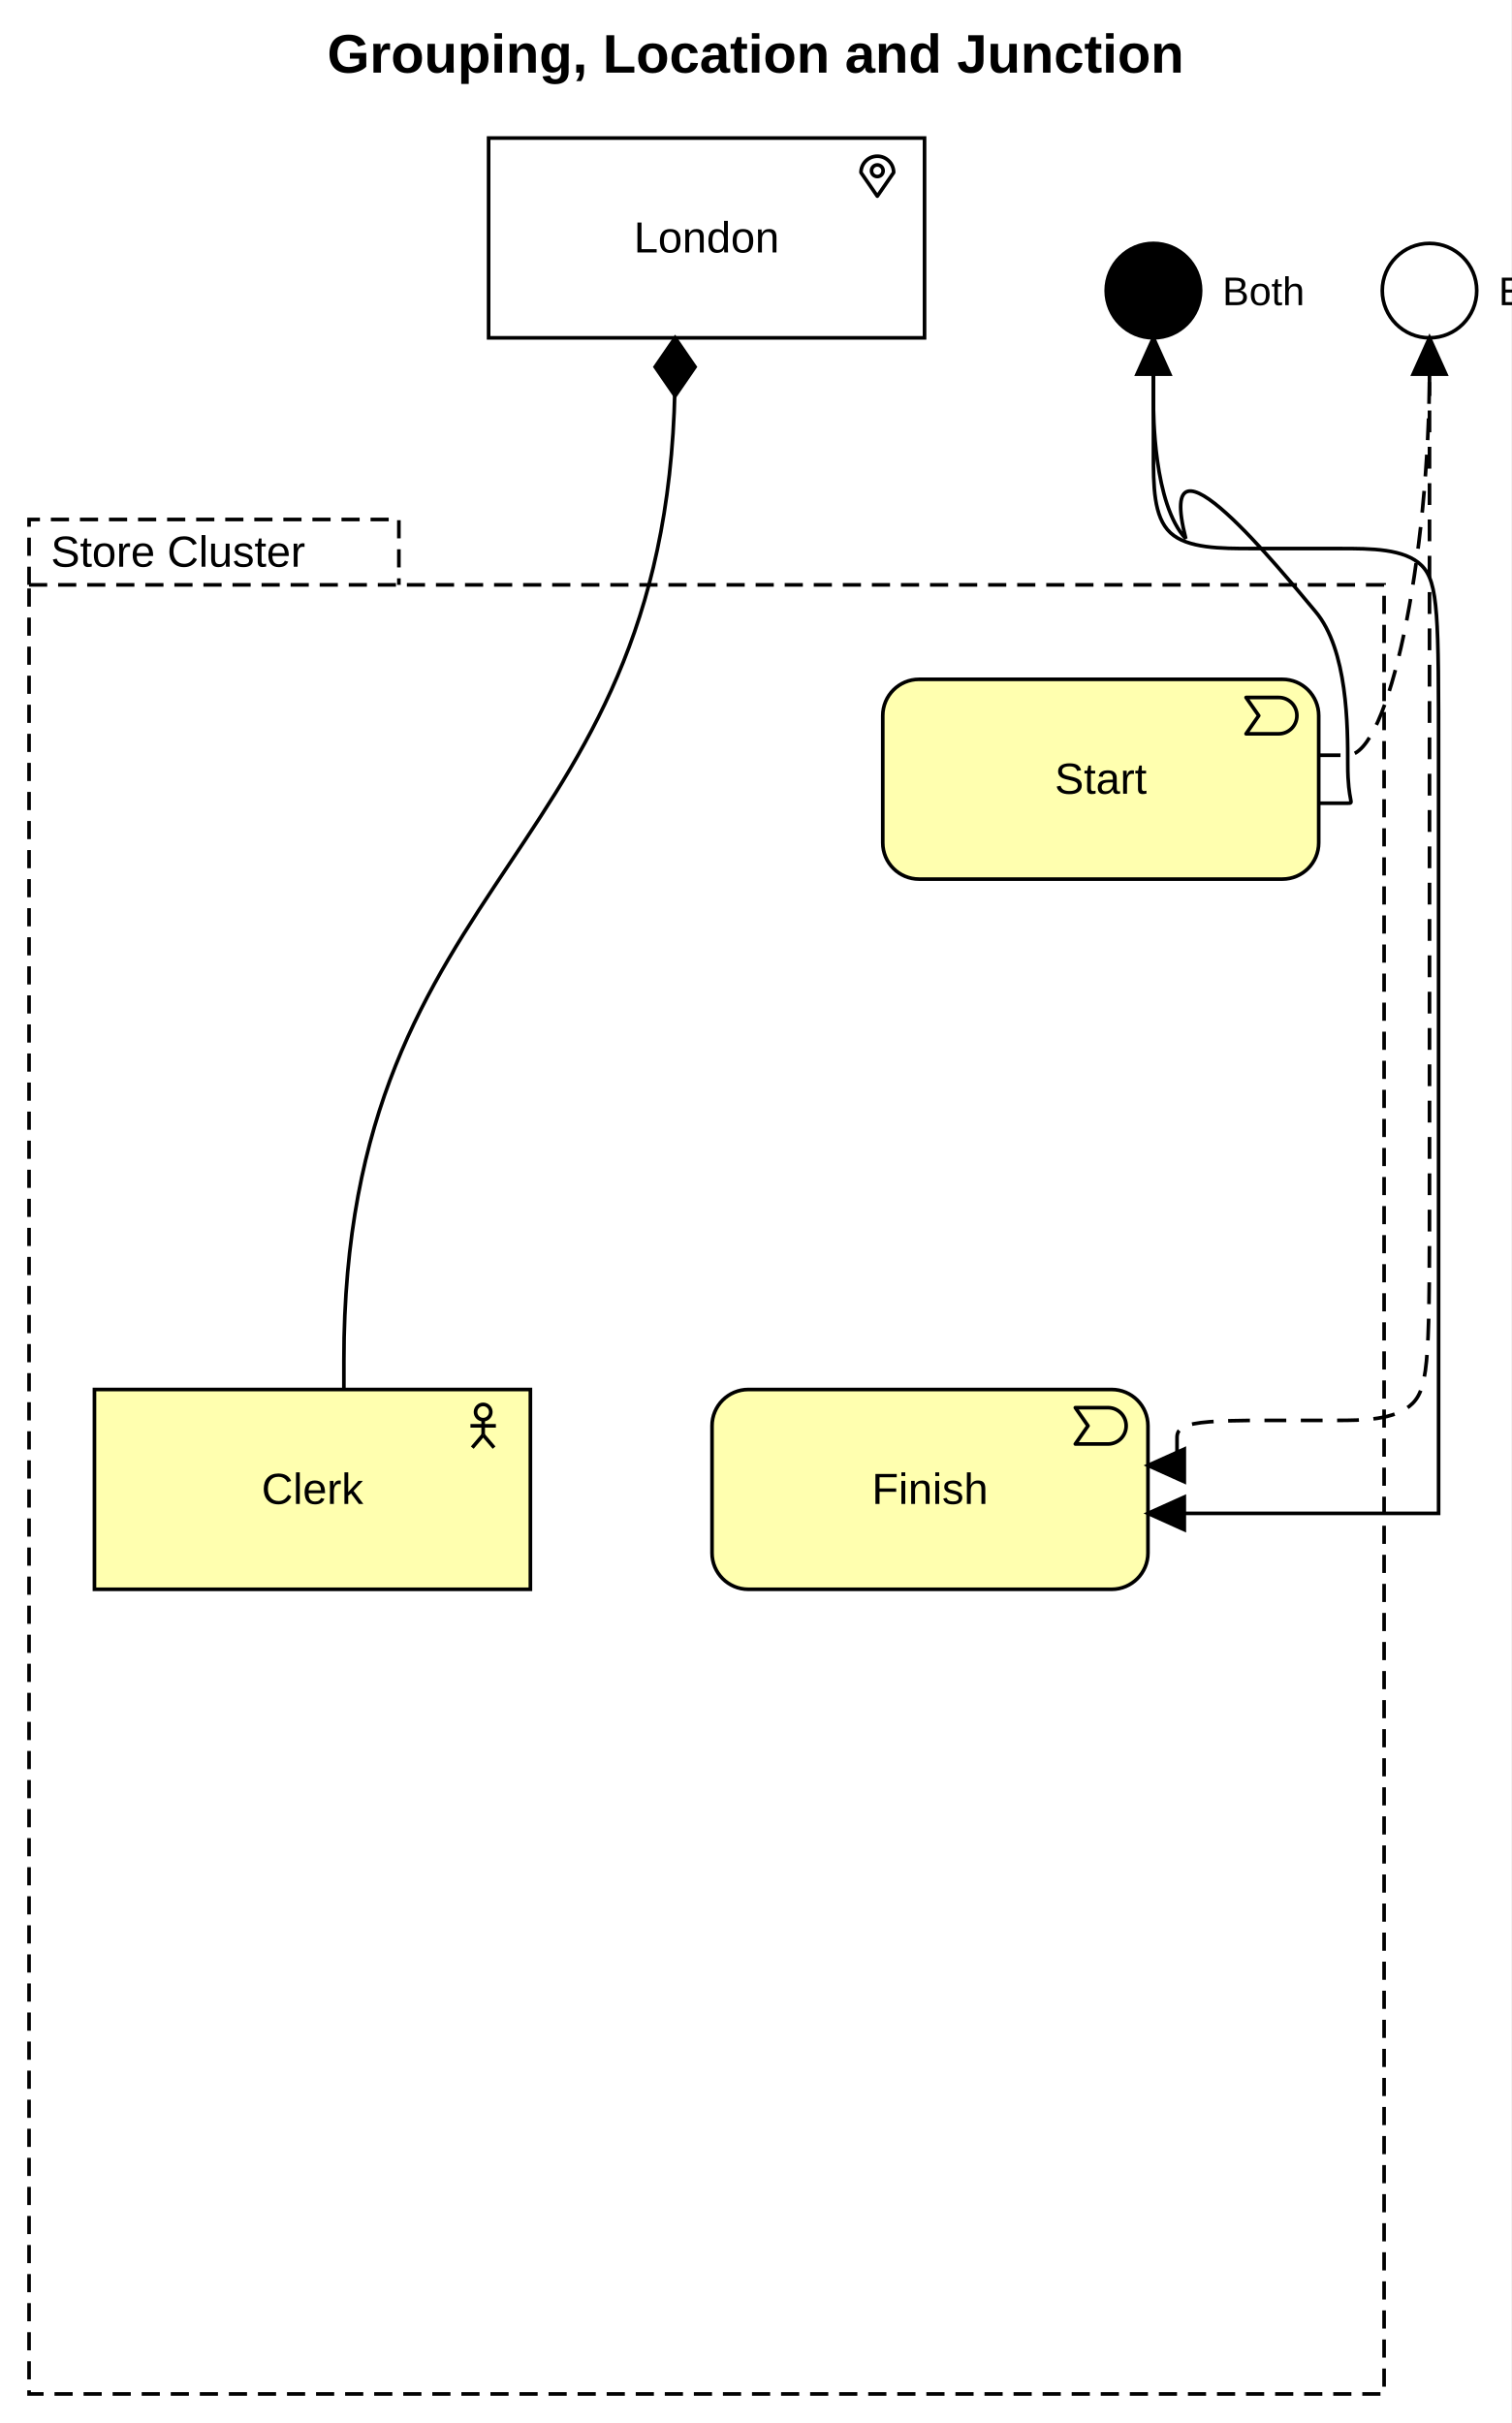
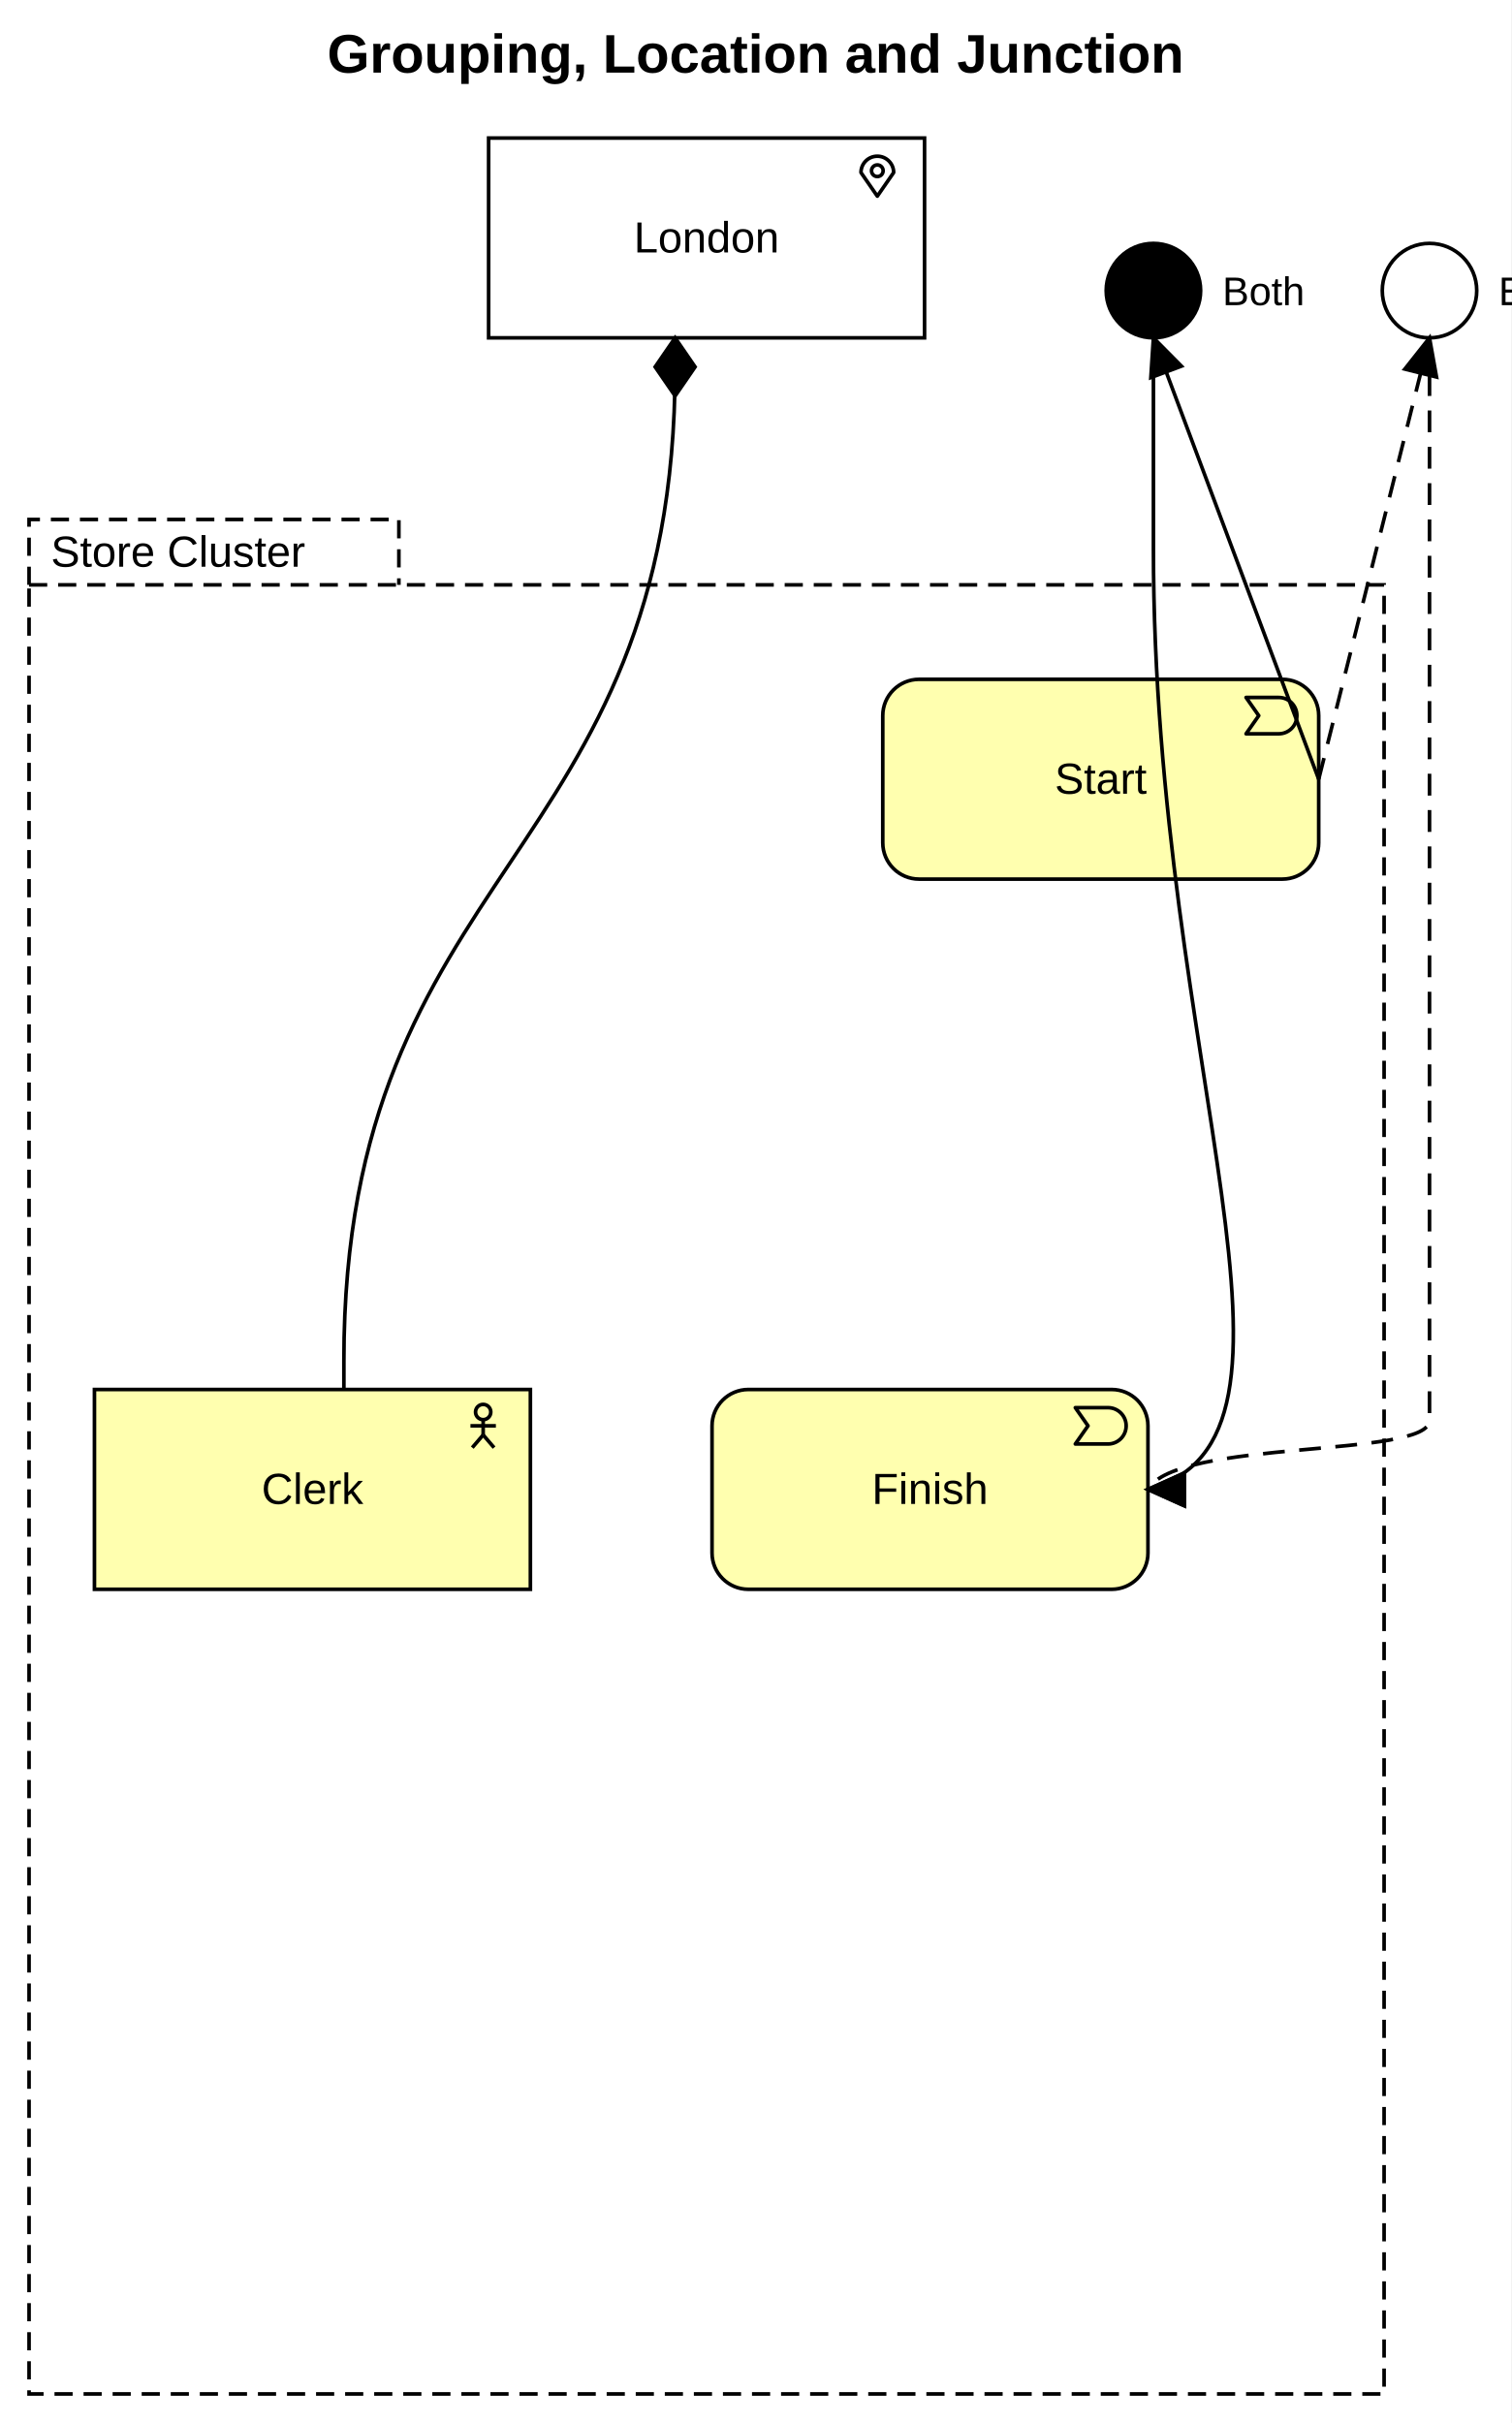
<svg xmlns="http://www.w3.org/2000/svg" width="416" height="667" viewBox="0 0 416 667" font-family="Arial, Helvetica, sans-serif" font-size="12">
  <rect x="0" y="0" width="416" height="667" fill="#ffffff" />
  <text x="208" y="20" text-anchor="middle" font-size="15" font-weight="bold">Grouping, Location and Junction</text>
  <g transform="translate(0,30)">
    <g class="group" data-id="store">
      <path d="M8,131 V113 H109.8 V131" fill="none" stroke="#000" stroke-dasharray="5 3" />
      <rect x="8" y="131" width="373" height="498" fill="none" stroke="#000" stroke-dasharray="5 3" />
      <text x="14" y="126">Store Cluster</text>
    </g>
    <g class="element location" data-id="london">
      <rect fill="#FFFFFF" stroke="#000000" stroke-width="1" x="134.5" y="8" width="120" height="55" rx="0" ry="0" />
      <g stroke="#000" stroke-width="1" stroke-linejoin="round" fill="none">
        <path d="M241.5,24 L237,17.5 A4.5,4.5 0 1 1 246,17.5 Z" />
        <circle cx="241.5" cy="17" r="1.6" />
      </g>
      <text x="194.5" y="39.5" text-anchor="middle">London</text>
    </g>
    <g class="element junction" data-id="both">
      <circle cx="317.5" cy="50" r="13" fill="#000" stroke="#000" stroke-width="1" />
      <text x="336.5" y="54" font-size="11">Both</text>
    </g>
    <g class="element junction" data-id="either">
      <circle cx="393.5" cy="50" r="13" fill="#fff" stroke="#000" stroke-width="1" />
      <text x="412.5" y="54" font-size="11">Either</text>
    </g>
    <g class="element business-actor" data-id="clerk">
      <rect fill="#FFFFAF" stroke="#000000" stroke-width="1" x="26" y="352.5" width="120" height="55" rx="0" ry="0" />
      <g stroke="#000" stroke-width="1" stroke-linejoin="round" fill="none">
        <circle cx="133" cy="358.7" r="2.1" />
        <line x1="133" y1="360.8" x2="133" y2="365" />
        <line x1="129.5" y1="362.5" x2="136.5" y2="362.5" />
        <line x1="133" y1="365" x2="130" y2="368.5" />
        <line x1="133" y1="365" x2="136" y2="368.5" />
      </g>
      <text x="86" y="384" text-anchor="middle">Clerk</text>
    </g>
    <g class="element business-event" data-id="start">
      <rect fill="#FFFFAF" stroke="#000000" stroke-width="1" x="243" y="157" width="120" height="55" rx="10" ry="10" />
      <path stroke="#000" stroke-width="1" stroke-linejoin="round" fill="none" d="M343,162 H352 A5,5 0 0 1 352,172 H343 L346.5,167 Z" />
      <text x="303" y="188.5" text-anchor="middle">Start</text>
    </g>
    <g class="element business-event" data-id="finish">
      <rect fill="#FFFFAF" stroke="#000000" stroke-width="1" x="196" y="352.5" width="120" height="55" rx="10" ry="10" />
      <path stroke="#000" stroke-width="1" stroke-linejoin="round" fill="none" d="M296,357.5 H305 A5,5 0 0 1 305,367.5 H296 L299.5,362.5 Z" />
      <text x="256" y="384" text-anchor="middle">Finish</text>
    </g>
    <g class="relationship composition" data-source="london" data-target="clerk">
      <path d="M185.839,63L185.839,71C185.839,207.75 94.661,207.75 94.661,344.5L94.661,352.5" fill="none" stroke="#000" stroke-width="1" />
      <path d="M185.84,63 L191.34,71 L185.84,79 L180.34,71 Z" fill="#000" stroke="#000" stroke-width="1" />
    </g>
    <g class="relationship triggering" data-source="start" data-target="both">
-       <path d="M363,191.1L371,191.1C373,191.1 371,191.1 371,180.542C371,169.983 371,148.867 362.083,138.308C353.167,127.75 317.5,83.485 326.417,118.292C317.5,108.833 317.5,83.485 317.5,80.458L317.5,71L317.5,63" fill="none" stroke="#000" stroke-width="1" />
-       <path d="M317.5,63 L322,73 L313,73 Z" fill="#000" stroke="#000" stroke-width="1" />
+       <path d="M363,184.5L317.5,63" fill="none" stroke="#000" stroke-width="1" />
+       <path d="M317.5,63 L325.22,70.79 L316.79,73.94 Z" fill="#000" stroke="#000" stroke-width="1" />
    </g>
    <g class="relationship triggering" data-source="both" data-target="finish">
-       <path d="M317.5,63L317.5,94.9C317.5,103.6 317.5,112.3 322.167,116.65C326.833,121 336.167,121 344.583,121C353,121 360.5,121 368.917,121C377.333,121 386.667,121 391.333,125.667C396,130.333 396,139.667 396,179.267C396,218.867 396,288.733 396,328.333C396,367.933 396,377.267 396,381.933L396,386.6L368,386.6L316,386.6" fill="none" stroke="#000" stroke-width="1" />
-       <path d="M316,386.6 L326,382.1 L326,391.1 Z" fill="#000" stroke="#000" stroke-width="1" />
+       <path d="M317.5,63L317.5,94.9L317.5,121C317.5,263.45 368,366 316,380" fill="none" stroke="#000" stroke-width="1" />
+       <path d="M316,380 L326,375.5 L326,384.5 Z" fill="#000" stroke="#000" stroke-width="1" />
    </g>
    <g class="relationship flow" data-source="start" data-target="either">
-       <path d="M363,177.9L371,177.9C382.25,177.9 393.5,124.45 393.5,71L393.5,63" fill="none" stroke="#000" stroke-width="1" stroke-dasharray="6 4" />
-       <path d="M393.5,63 L398,73 L389,73 Z" fill="#000" stroke="#000" stroke-width="1" />
+       <path d="M363,184.5L393.5,63" fill="none" stroke="#000" stroke-width="1" stroke-dasharray="6 4" />
+       <path d="M393.5,63 L395.43,73.79 L386.7,71.6 Z" fill="#000" stroke="#000" stroke-width="1" />
    </g>
    <g class="relationship flow" data-source="either" data-target="finish">
-       <path d="M393.5,63L393.5,71C393.5,158.333 393.5,245.667 393.5,294C393.5,342.333 393.5,351.667 388.833,356.333C384.167,361 374.833,361 367.917,361C361,361 356.5,361 349.583,361C342.667,361 333.333,361 328.667,361.93C324,362.86 324,364.72 324,365.857C324,366.993 324,367.407 324,367.613L324,367.82L324,373.4L316,373.4" fill="none" stroke="#000" stroke-width="1" stroke-dasharray="6 4" />
-       <path d="M316,373.4 L326,368.9 L326,377.9 Z" fill="#000" stroke="#000" stroke-width="1" />
+       <path d="M393.5,63L393.5,71L393.5,333L393.5,361C393.5,371.45 324,366 316,380" fill="none" stroke="#000" stroke-width="1" stroke-dasharray="6 4" />
+       <path d="M316,380 L326,375.5 L326,384.5 Z" fill="#000" stroke="#000" stroke-width="1" />
    </g>
  </g>
</svg>
